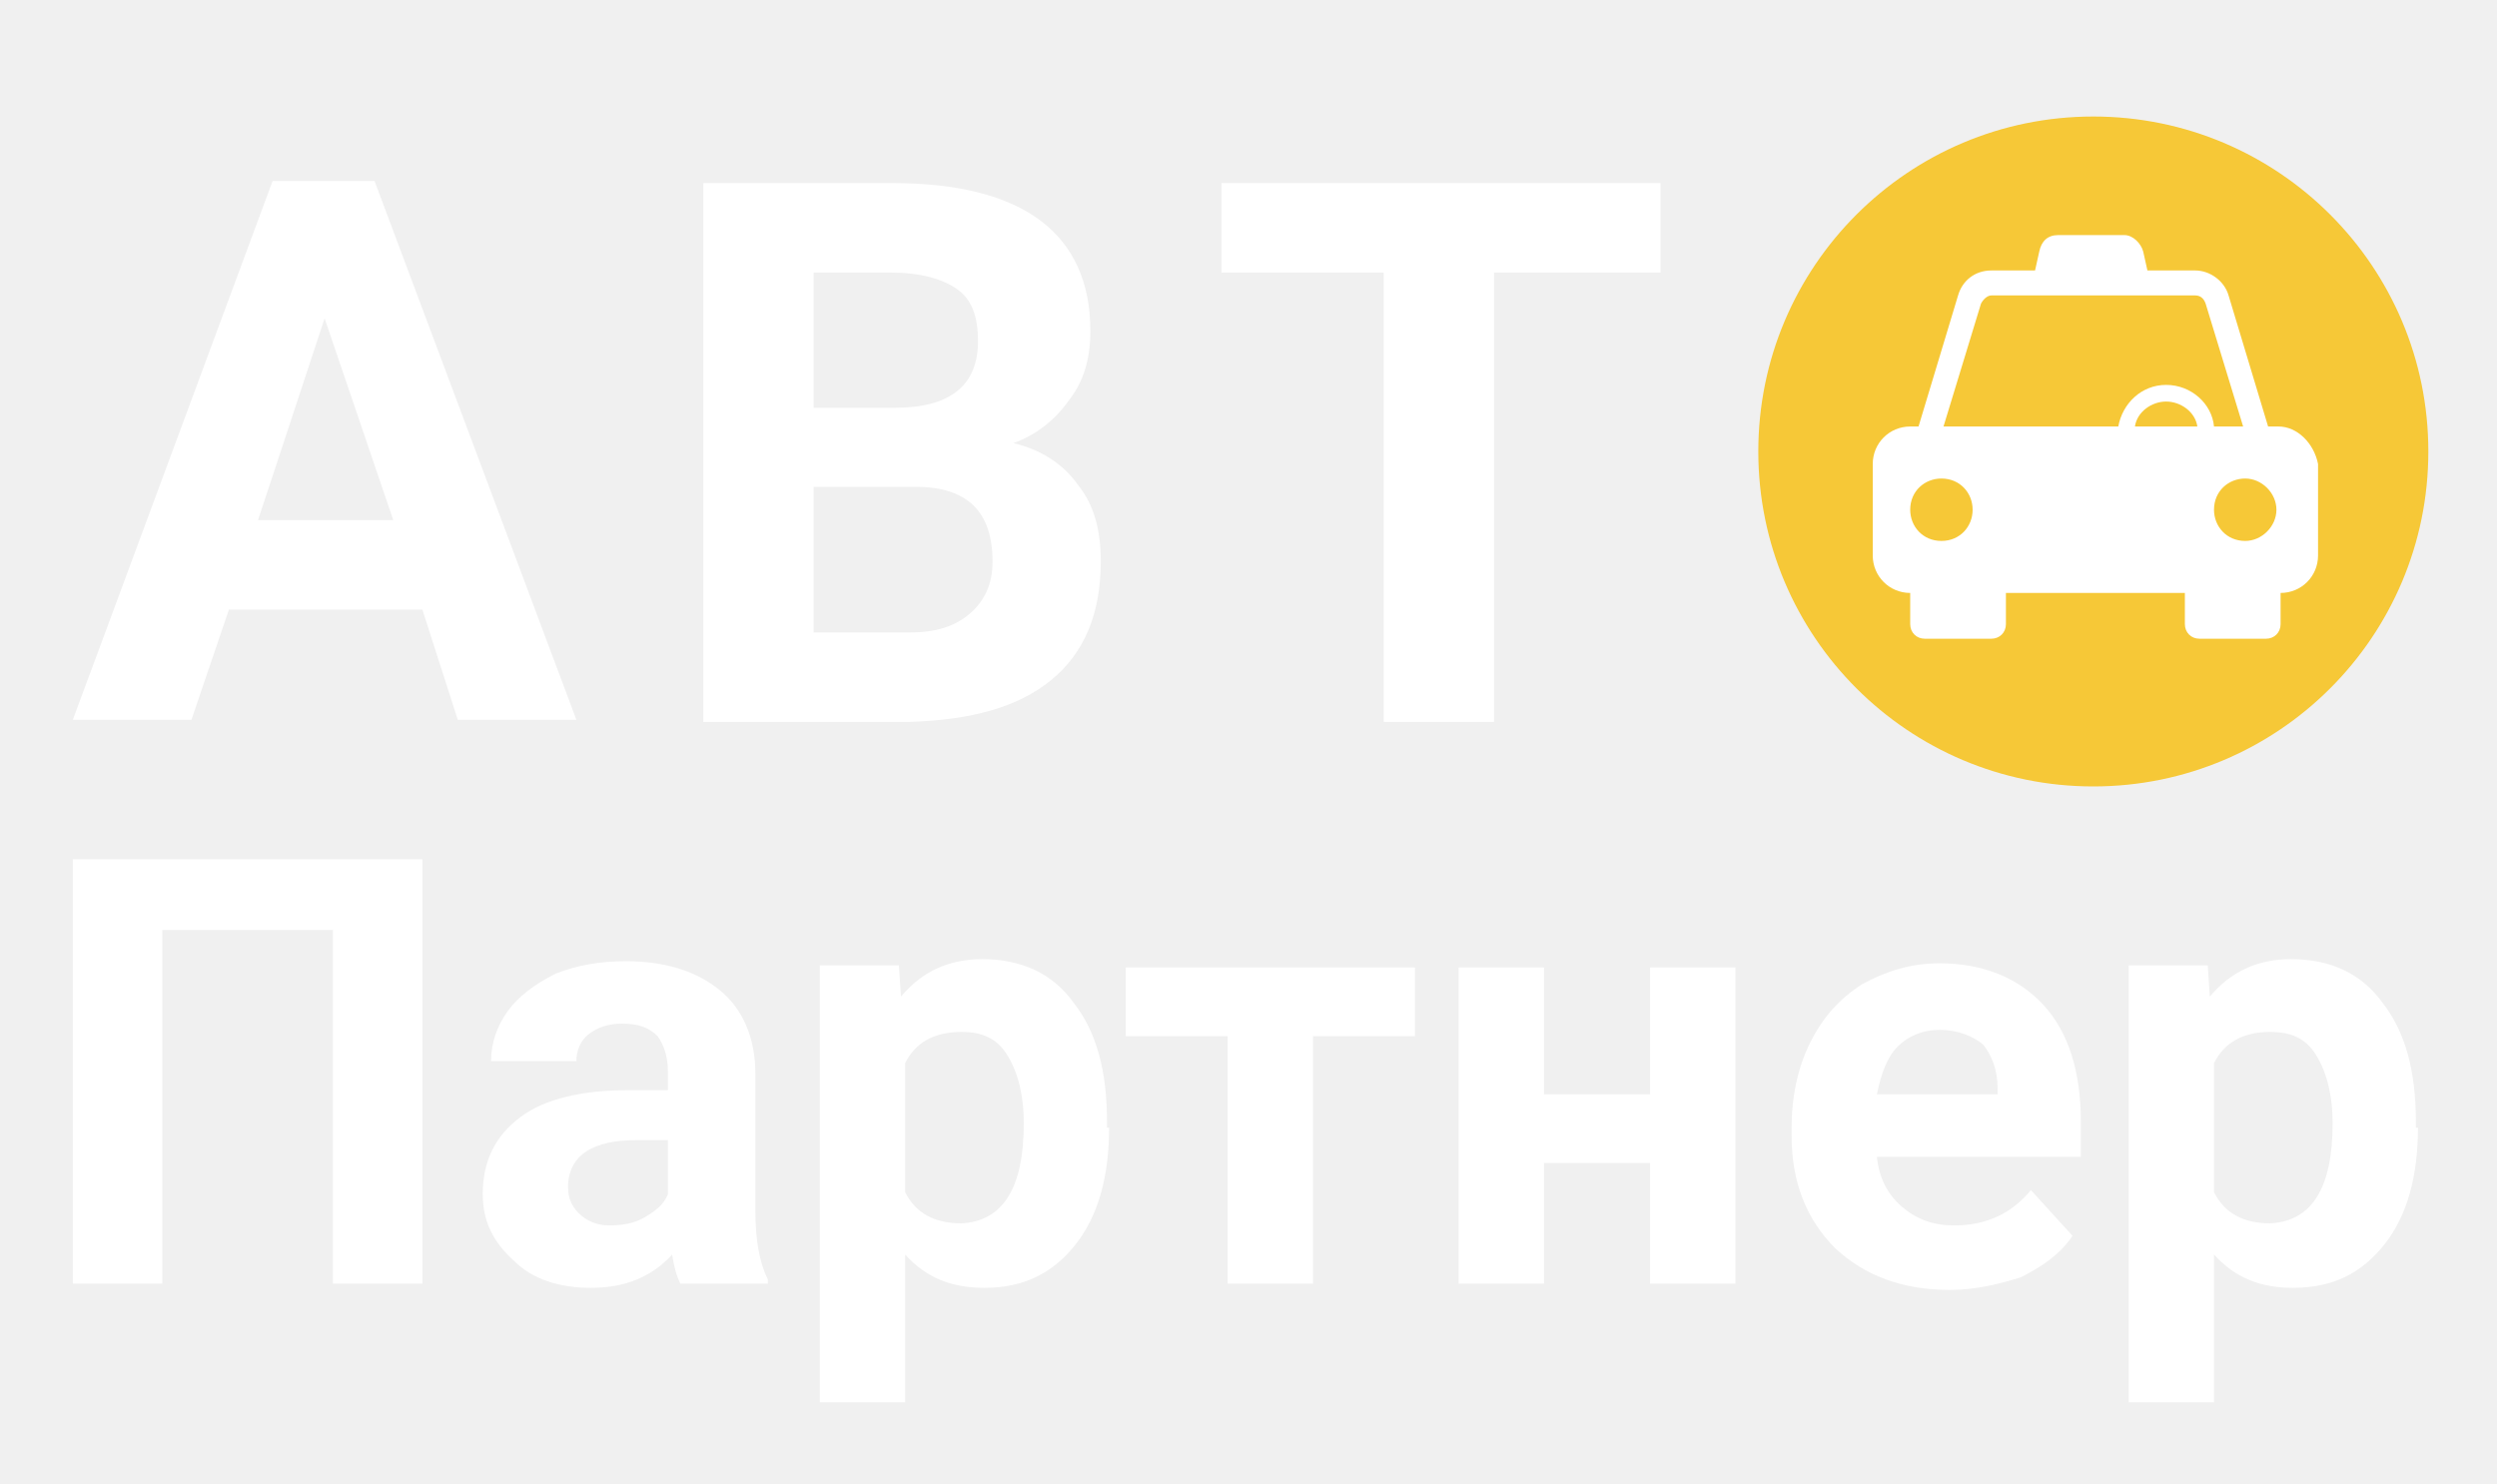
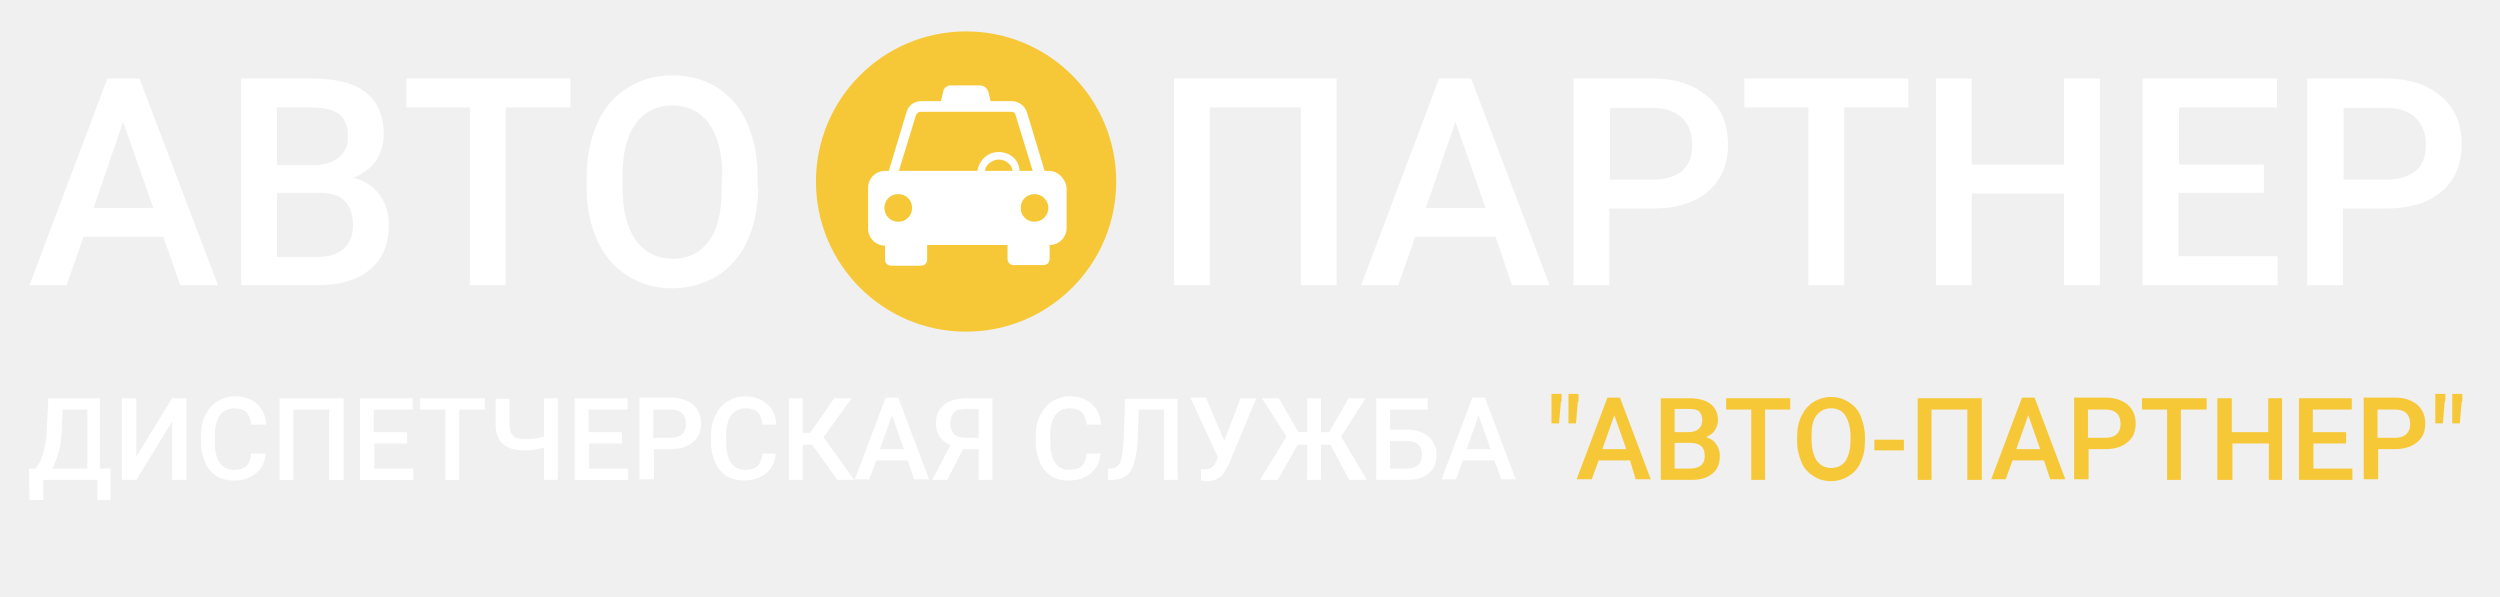
- <svg xmlns="http://www.w3.org/2000/svg" version="1.1" id="Слой_1" x="0px" y="0px" viewBox="0 0 120 71.3" style="enable-background:new 0 0 120 71.3;" xml:space="preserve">
+ <svg xmlns="http://www.w3.org/2000/svg" version="1.1" id="Слой_1" x="0px" y="0px" viewBox="0 0 398 95" style="enable-background:new 0 0 398 95;" xml:space="preserve">
  <style type="text/css">
- 	.st0{fill:#FFFFFF;}
- 	.st1{fill:#F6C837;}
+ 	.st0{fill:#F6C837;}
+ 	.st1{fill:#FFFFFF;}
</style>
  <g>
-     <path class="st0" d="M20.3,29.3h-9.3l-1.8,5.3H3.5l9.6-25.9h4.9l9.7,25.9h-5.7L20.3,29.3z M12.4,25h6.5l-3.3-9.7L12.4,25z" />
-     <path class="st0" d="M33.8,34.7V8.8h9.1c3.1,0,5.5,0.6,7.1,1.8s2.4,3,2.4,5.3c0,1.3-0.3,2.4-1,3.3c-0.7,1-1.6,1.7-2.7,2.1   c1.3,0.3,2.4,1,3.1,2c0.8,1,1.1,2.2,1.1,3.7c0,2.5-0.8,4.4-2.4,5.7c-1.6,1.3-3.8,1.9-6.8,2H33.8z M39.1,19.6h3.9c2.7,0,4-1.1,4-3.2   c0-1.2-0.3-2-1-2.5c-0.7-0.5-1.8-0.8-3.2-0.8h-3.7V19.6z M39.1,23.4v7h4.6c1.3,0,2.2-0.3,2.9-0.9s1.1-1.4,1.1-2.5   c0-2.4-1.2-3.6-3.7-3.6H39.1z" />
-     <path class="st0" d="M79.7,13.1h-7.9v21.6h-5.3V13.1h-7.8V8.8h21.1V13.1z" />
+     <circle class="st0" cx="153.8" cy="28.9" r="23.9" />
+     <path class="st1" d="M167,27.2h-0.7l-2.8-9.3c-0.3-1-1.3-1.8-2.4-1.8h-3.4l-0.3-1.3c-0.1-0.6-0.7-1.2-1.3-1.2h-4.7   c-0.7,0-1.2,0.4-1.3,1.2l-0.3,1.3h-3.1c-1.2,0-2.1,0.7-2.4,1.8l-2.8,9.3h-0.6c-1.5,0-2.7,1.2-2.7,2.7v6.5c0,1.5,1.2,2.7,2.7,2.7   l0,0v2.2c0,0.6,0.4,1,1,1h4.7c0.6,0,1-0.4,1-1V39h12.8v2.2c0,0.6,0.4,1,1,1h4.7c0.6,0,1-0.4,1-1V39l0,0c1.5,0,2.7-1.2,2.7-2.7v-6.5   C169.6,28.4,168.4,27.2,167,27.2z M143,35.3c-1.3,0-2.2-1-2.2-2.2c0-1.3,1-2.2,2.2-2.2c1.3,0,2.2,1,2.2,2.2   C145.2,34.3,144.3,35.3,143,35.3z M156.8,27.2c0.1-1,1.2-1.8,2.2-1.8s2.1,0.7,2.2,1.8H156.8z M159,24.2c-1.8,0-3.1,1.3-3.4,3h-12.5   l2.7-8.8c0.1-0.3,0.4-0.6,0.7-0.6h14.5c0.3,0,0.6,0.1,0.7,0.6l2.7,8.8h-2.1C162.3,25.5,160.8,24.2,159,24.2z M164.7,35.3   c-1.3,0-2.2-1-2.2-2.2c0-1.3,1-2.2,2.2-2.2s2.2,1,2.2,2.2C166.9,34.3,165.9,35.3,164.7,35.3z" />
  </g>
  <g>
-     <circle class="st1" cx="100.6" cy="21.7" r="16.1" />
-     <path class="st0" d="M109.5,20.5H109l-1.9-6.3c-0.2-0.7-0.9-1.2-1.6-1.2h-2.3l-0.2-0.9c-0.1-0.4-0.5-0.8-0.9-0.8h-3.2   c-0.5,0-0.8,0.3-0.9,0.8L97.8,13h-2.1c-0.8,0-1.4,0.5-1.6,1.2l-1.9,6.3h-0.4c-1,0-1.8,0.8-1.8,1.8v4.4c0,1,0.8,1.8,1.8,1.8h0v1.5   c0,0.4,0.3,0.7,0.7,0.7h3.2c0.4,0,0.7-0.3,0.7-0.7v-1.5h8.6v1.5c0,0.4,0.3,0.7,0.7,0.7h3.2c0.4,0,0.7-0.3,0.7-0.7v-1.5h0   c1,0,1.8-0.8,1.8-1.8v-4.4C111.2,21.3,110.4,20.5,109.5,20.5z M93.3,26c-0.9,0-1.5-0.7-1.5-1.5c0-0.9,0.7-1.5,1.5-1.5   c0.9,0,1.5,0.7,1.5,1.5C94.8,25.3,94.2,26,93.3,26z M102.6,20.5c0.1-0.7,0.8-1.2,1.5-1.2c0.7,0,1.4,0.5,1.5,1.2H102.6z M104.1,18.5   c-1.2,0-2.1,0.9-2.3,2h-8.4l1.8-5.9c0.1-0.2,0.3-0.4,0.5-0.4h9.8c0.2,0,0.4,0.1,0.5,0.4l1.8,5.9h-1.4   C106.3,19.4,105.3,18.5,104.1,18.5z M107.9,26c-0.9,0-1.5-0.7-1.5-1.5c0-0.9,0.7-1.5,1.5-1.5s1.5,0.7,1.5,1.5   C109.4,25.3,108.7,26,107.9,26z" />
+     <g>
+       <path class="st1" d="M26,37.7H13.3l-2.7,7.7H4.7l12.4-32.9h5.1l12.5,32.9h-6L26,37.7z M14.9,33.1h9.5l-4.8-13.7L14.9,33.1z" />
+       <path class="st1" d="M38.4,45.4V12.5h11.3c3.7,0,6.6,0.7,8.5,2.2c1.9,1.5,2.9,3.7,2.9,6.7c0,1.5-0.4,2.9-1.2,4.1    c-0.8,1.2-2,2.1-3.6,2.8c1.8,0.5,3.2,1.4,4.1,2.7c1,1.3,1.5,2.9,1.5,4.8c0,3.1-1,5.5-3,7.1c-2,1.7-4.8,2.5-8.5,2.5H38.4z     M44.1,26.3h5.6c1.8,0,3.2-0.4,4.2-1.2c1-0.8,1.5-1.9,1.5-3.4c0-1.6-0.5-2.8-1.4-3.5c-0.9-0.7-2.4-1.1-4.3-1.1h-5.6V26.3z     M44.1,30.6v10.3h6.4c1.8,0,3.2-0.4,4.2-1.3c1-0.9,1.5-2.1,1.5-3.7c0-3.4-1.7-5.2-5.2-5.2H44.1z" />
+       <path class="st1" d="M90.8,17.1H80.5v28.3h-5.7V17.1H64.7v-4.6h26.1V17.1z" />
+       <path class="st1" d="M120.7,29.8c0,3.2-0.6,6.1-1.7,8.5s-2.7,4.3-4.8,5.6s-4.5,2-7.2,2c-2.7,0-5-0.7-7.1-2    c-2.1-1.3-3.7-3.2-4.8-5.6s-1.7-5.2-1.7-8.3v-1.9c0-3.2,0.6-6,1.7-8.5c1.1-2.5,2.7-4.3,4.8-5.6s4.4-2,7.1-2s5.1,0.6,7.1,1.9    c2.1,1.3,3.7,3.1,4.8,5.6c1.1,2.4,1.7,5.2,1.7,8.4V29.8z M115,28.1c0-3.6-0.7-6.4-2.1-8.4c-1.4-1.9-3.3-2.9-5.9-2.9    c-2.5,0-4.4,1-5.8,2.9c-1.4,1.9-2.1,4.7-2.1,8.2v1.9c0,3.6,0.7,6.4,2.1,8.4c1.4,2,3.4,3,5.9,3c2.5,0,4.5-1,5.8-2.9    c1.4-1.9,2-4.7,2-8.5V28.1z" />
+     </g>
+     <g>
+       <g>
+         <path class="st1" d="M212.8,45.4h-5.7V17.1h-14.5v28.3h-5.7V12.5h25.9V45.4z" />
+         <path class="st1" d="M238.1,37.7h-12.8l-2.7,7.7h-5.9l12.4-32.9h5.1l12.5,32.9h-6L238.1,37.7z M227,33.1h9.5l-4.8-13.7L227,33.1z     " />
+         <path class="st1" d="M256.2,33.2v12.2h-5.7V12.5h12.6c3.7,0,6.6,1,8.8,2.9c2.2,1.9,3.2,4.5,3.2,7.6c0,3.2-1.1,5.7-3.2,7.5     c-2.1,1.8-5.1,2.7-8.9,2.7H256.2z M256.2,28.6h6.9c2,0,3.6-0.5,4.7-1.4c1.1-1,1.6-2.3,1.6-4.1c0-1.8-0.5-3.2-1.6-4.3     s-2.6-1.6-4.5-1.6h-7V28.6z" />
+         <path class="st1" d="M303.9,17.1h-10.3v28.3h-5.7V17.1h-10.2v-4.6h26.1V17.1z" />
+         <path class="st1" d="M334.3,45.4h-5.7V30.8h-14.7v14.6h-5.7V12.5h5.7v13.7h14.7V12.5h5.7V45.4z" />
+         <path class="st1" d="M360.3,30.7h-13.5v10.1h15.8v4.6h-21.5V12.5h21.4v4.6h-15.6v9.1h13.5V30.7z" />
+         <path class="st1" d="M373,33.2v12.2h-5.7V12.5h12.6c3.7,0,6.6,1,8.8,2.9c2.2,1.9,3.2,4.5,3.2,7.6c0,3.2-1.1,5.7-3.2,7.5     c-2.1,1.8-5.1,2.7-8.9,2.7H373z M373,28.6h6.9c2,0,3.6-0.5,4.7-1.4c1.1-1,1.6-2.3,1.6-4.1c0-1.8-0.5-3.2-1.6-4.3     s-2.6-1.6-4.5-1.6h-7V28.6z" />
+       </g>
+     </g>
  </g>
  <g>
-     <path class="st0" d="M20.3,61.7h-4.3v-17H7.8v17H3.5V41.3h16.8V61.7z" />
-     <path class="st0" d="M32.7,61.7c-0.2-0.4-0.3-0.8-0.4-1.4c-1,1.1-2.3,1.6-3.9,1.6c-1.5,0-2.8-0.4-3.7-1.3c-1-0.9-1.5-1.9-1.5-3.2   c0-1.6,0.6-2.8,1.8-3.7c1.2-0.9,3-1.3,5.2-1.3h1.9v-0.9c0-0.7-0.2-1.3-0.5-1.7c-0.4-0.4-0.9-0.6-1.7-0.6c-0.7,0-1.2,0.2-1.6,0.5   c-0.4,0.3-0.6,0.8-0.6,1.3h-4.1c0-0.9,0.3-1.7,0.8-2.4c0.5-0.7,1.3-1.3,2.3-1.8c1-0.4,2.1-0.6,3.4-0.6c1.9,0,3.4,0.5,4.5,1.4   c1.1,0.9,1.7,2.3,1.7,4v6.6c0,1.4,0.2,2.5,0.6,3.3v0.2H32.7z M29.3,58.9c0.6,0,1.2-0.1,1.7-0.4c0.5-0.3,0.9-0.6,1.1-1.1v-2.6h-1.5   c-2.1,0-3.2,0.7-3.3,2.1l0,0.2c0,0.5,0.2,0.9,0.5,1.2C28.2,58.7,28.7,58.9,29.3,58.9z" />
-     <path class="st0" d="M53.3,54.2c0,2.3-0.5,4.2-1.6,5.6c-1.1,1.4-2.5,2.1-4.4,2.1c-1.6,0-2.8-0.5-3.8-1.6v7.1h-4.1v-21h3.8l0.1,1.5   c1-1.2,2.3-1.8,3.9-1.8c1.9,0,3.4,0.7,4.4,2.1c1.1,1.4,1.6,3.3,1.6,5.7V54.2z M49.2,54c0-1.4-0.3-2.5-0.8-3.3   c-0.5-0.8-1.2-1.1-2.2-1.1c-1.3,0-2.2,0.5-2.7,1.5v6.2c0.5,1,1.4,1.5,2.7,1.5C48.2,58.7,49.2,57.1,49.2,54z" />
-     <path class="st0" d="M68,49.8h-4.9v11.9h-4.1V49.8h-4.9v-3.3H68V49.8z" />
-     <path class="st0" d="M83.4,61.7h-4.1v-5.8h-5.1v5.8h-4.1V46.5h4.1v6.1h5.1v-6.1h4.1V61.7z" />
-     <path class="st0" d="M93.7,62c-2.3,0-4.1-0.7-5.5-2c-1.4-1.4-2.1-3.2-2.1-5.4v-0.4c0-1.5,0.3-2.9,0.9-4.1c0.6-1.2,1.4-2.1,2.5-2.8   c1.1-0.6,2.3-1,3.7-1c2.1,0,3.8,0.7,5,2c1.2,1.3,1.8,3.2,1.8,5.6v1.7h-9.8c0.1,1,0.5,1.8,1.2,2.4c0.7,0.6,1.5,0.9,2.5,0.9   c1.6,0,2.8-0.6,3.7-1.7l2,2.2c-0.6,0.9-1.5,1.5-2.5,2C96.1,61.7,95,62,93.7,62z M93.2,49.5c-0.8,0-1.5,0.3-2,0.8   c-0.5,0.5-0.8,1.3-1,2.3H96v-0.3c0-0.9-0.3-1.6-0.7-2.1C94.8,49.8,94.1,49.5,93.2,49.5z" />
-     <path class="st0" d="M116.2,54.2c0,2.3-0.5,4.2-1.6,5.6c-1.1,1.4-2.5,2.1-4.4,2.1c-1.6,0-2.8-0.5-3.8-1.6v7.1h-4.1v-21h3.8l0.1,1.5   c1-1.2,2.3-1.8,3.9-1.8c1.9,0,3.4,0.7,4.4,2.1c1.1,1.4,1.6,3.3,1.6,5.7V54.2z M112.1,54c0-1.4-0.3-2.5-0.8-3.3   c-0.5-0.8-1.2-1.1-2.2-1.1c-1.3,0-2.2,0.5-2.7,1.5v6.2c0.5,1,1.4,1.5,2.7,1.5C111.1,58.7,112.1,57.1,112.1,54z" />
+     <path class="st1" d="M17.6,79.6h-2.1v-3.2H6.9v3.2H4.7l-0.1-5h1c0.5-0.5,0.9-1.2,1.2-2.2c0.3-1,0.5-2,0.6-3.2l0.3-5.8h8.2v11.2h1.7   L17.6,79.6z M8.3,74.6h5.6v-9.4H10l-0.2,3.7C9.7,71.3,9.1,73.2,8.3,74.6z" />
+     <path class="st1" d="M27.4,63.4h2.3v13h-2.3v-9.3l-5.7,9.3h-2.3v-13h2.3v9.3L27.4,63.4z" />
+     <path class="st1" d="M42.3,72.1c-0.1,1.4-0.6,2.5-1.5,3.2c-0.9,0.8-2.1,1.2-3.6,1.2c-1,0-1.9-0.2-2.7-0.7c-0.8-0.5-1.4-1.2-1.8-2.1   c-0.4-0.9-0.7-2-0.7-3.2v-1.2c0-1.2,0.2-2.3,0.7-3.2c0.4-0.9,1.1-1.7,1.9-2.2c0.8-0.5,1.8-0.8,2.8-0.8c1.4,0,2.6,0.4,3.5,1.2   c0.9,0.8,1.4,1.9,1.5,3.3H40c-0.1-0.9-0.4-1.6-0.8-2c-0.4-0.4-1.1-0.6-1.9-0.6c-1,0-1.7,0.4-2.3,1.1c-0.5,0.7-0.8,1.8-0.8,3.2v1.2   c0,1.4,0.3,2.5,0.8,3.2c0.5,0.7,1.2,1.1,2.2,1.1c0.9,0,1.6-0.2,2-0.6c0.4-0.4,0.7-1.1,0.8-2H42.3z" />
+     <path class="st1" d="M54.6,76.4h-2.2V65.2h-5.7v11.2h-2.2v-13h10.2V76.4z" />
+     <path class="st1" d="M64.9,70.6h-5.3v4h6.2v1.8h-8.5v-13h8.4v1.8h-6.2v3.6h5.3V70.6z" />
+     <path class="st1" d="M77.2,65.2h-4.1v11.2h-2.2V65.2h-4v-1.8h10.3V65.2z" />
+     <path class="st1" d="M88.8,63.4v13h-2.2v-5.1c-1,0.2-2,0.4-3,0.4c-1.6,0-2.7-0.3-3.5-1c-0.8-0.7-1.2-1.7-1.2-3.1v-4.1h2.2v4.1   c0,0.8,0.2,1.4,0.6,1.8c0.4,0.4,1,0.5,1.9,0.5c1,0,2-0.1,3-0.4v-6.1H88.8z" />
+     <path class="st1" d="M99.1,70.6h-5.3v4h6.2v1.8h-8.5v-13h8.4v1.8h-6.2v3.6h5.3V70.6z" />
+     <path class="st1" d="M104.1,71.5v4.8h-2.3v-13h5c1.5,0,2.6,0.4,3.5,1.1c0.9,0.8,1.3,1.8,1.3,3c0,1.3-0.4,2.3-1.3,3   c-0.8,0.7-2,1.1-3.5,1.1H104.1z M104.1,69.7h2.7c0.8,0,1.4-0.2,1.8-0.6c0.4-0.4,0.6-0.9,0.6-1.6c0-0.7-0.2-1.3-0.6-1.7   c-0.4-0.4-1-0.6-1.8-0.6h-2.8V69.7z" />
+     <path class="st1" d="M123.5,72.1c-0.1,1.4-0.6,2.5-1.5,3.2c-0.9,0.8-2.1,1.2-3.6,1.2c-1,0-1.9-0.2-2.7-0.7   c-0.8-0.5-1.4-1.2-1.8-2.1c-0.4-0.9-0.7-2-0.7-3.2v-1.2c0-1.2,0.2-2.3,0.7-3.2c0.4-0.9,1.1-1.7,1.9-2.2c0.8-0.5,1.8-0.8,2.8-0.8   c1.4,0,2.6,0.4,3.5,1.2c0.9,0.8,1.4,1.9,1.5,3.3h-2.2c-0.1-0.9-0.4-1.6-0.8-2c-0.4-0.4-1.1-0.6-1.9-0.6c-1,0-1.7,0.4-2.3,1.1   c-0.5,0.7-0.8,1.8-0.8,3.2v1.2c0,1.4,0.3,2.5,0.8,3.2c0.5,0.7,1.2,1.1,2.2,1.1c0.9,0,1.6-0.2,2-0.6c0.4-0.4,0.7-1.1,0.8-2H123.5z" />
+     <path class="st1" d="M129.3,70.8h-1.5v5.6h-2.2v-13h2.2v5.5h1.2l3.8-5.5h2.8l-4.5,6.2l4.9,6.8h-2.7L129.3,70.8z" />
+     <path class="st1" d="M144.5,73.3h-5l-1.1,3h-2.3l4.9-13h2l4.9,13h-2.4L144.5,73.3z M140.1,71.5h3.8l-1.9-5.4L140.1,71.5z" />
+     <path class="st1" d="M155.8,76.4v-4.9h-2.5l-2.5,4.9h-2.4l2.9-5.5c-1.5-0.7-2.3-1.9-2.3-3.5c0-1.2,0.4-2.2,1.2-2.9   c0.8-0.7,2-1,3.4-1.1h4.4v13H155.8z M151.3,67.4c0,0.7,0.2,1.3,0.6,1.7c0.4,0.4,1,0.6,1.8,0.6h2.1v-4.6h-2.1   c-0.8,0-1.5,0.2-1.9,0.6C151.5,66.2,151.3,66.7,151.3,67.4z" />
+     <path class="st1" d="M175.2,72.1c-0.1,1.4-0.6,2.5-1.5,3.2c-0.9,0.8-2.1,1.2-3.6,1.2c-1,0-1.9-0.2-2.7-0.7   c-0.8-0.5-1.4-1.2-1.8-2.1c-0.4-0.9-0.7-2-0.7-3.2v-1.2c0-1.2,0.2-2.3,0.7-3.2s1.1-1.7,1.9-2.2c0.8-0.5,1.8-0.8,2.8-0.8   c1.4,0,2.6,0.4,3.5,1.2c0.9,0.8,1.4,1.9,1.5,3.3H173c-0.1-0.9-0.4-1.6-0.8-2c-0.4-0.4-1.1-0.6-1.9-0.6c-1,0-1.7,0.4-2.3,1.1   c-0.5,0.7-0.8,1.8-0.8,3.2v1.2c0,1.4,0.3,2.5,0.8,3.2c0.5,0.7,1.2,1.1,2.2,1.1c0.9,0,1.6-0.2,2-0.6c0.4-0.4,0.7-1.1,0.8-2H175.2z" />
+     <path class="st1" d="M187.5,63.4v13h-2.2V65.2h-4l-0.2,5c-0.1,1.6-0.3,2.8-0.6,3.7c-0.3,0.9-0.7,1.5-1.3,1.9   c-0.6,0.4-1.3,0.6-2.2,0.6h-0.6v-1.8l0.4,0c0.5,0,0.9-0.2,1.2-0.5c0.3-0.3,0.5-0.8,0.6-1.4c0.1-0.6,0.2-1.6,0.3-2.8l0.2-6.4H187.5z   " />
+     <path class="st1" d="M194.9,70.2l2.6-6.8h2.5l-4.5,10.8L195,75c-0.6,1.1-1.6,1.6-2.9,1.6l-0.9-0.1l0-1.8c0.1,0,0.4,0,0.8,0   c0.6,0,1.1-0.3,1.4-0.8l0.5-1.1l-4.4-9.5h2.5L194.9,70.2z" />
+     <path class="st1" d="M211.8,70.8h-1.5v5.6h-2.2v-5.6h-1.5l-3.2,5.6h-2.8l4.2-6.9l-3.9-6.1h2.7l3.1,5.4h1.4v-5.4h2.2v5.4h1.3   l3.1-5.4h2.7l-3.9,6.1l4.1,6.9h-2.8L211.8,70.8z" />
+     <path class="st1" d="M227.3,65.2h-6v3.2h2.7c1,0,1.8,0.2,2.5,0.5c0.7,0.3,1.2,0.8,1.6,1.4c0.4,0.6,0.6,1.3,0.6,2.1   c0,1.2-0.4,2.2-1.2,2.9c-0.8,0.7-1.9,1.1-3.4,1.1h-5v-13h8.2V65.2z M221.3,70.2v4.4h2.7c0.8,0,1.4-0.2,1.8-0.6   c0.4-0.4,0.6-1,0.6-1.6c0-0.7-0.2-1.2-0.6-1.6c-0.4-0.4-1-0.6-1.7-0.6H221.3z" />
+     <path class="st1" d="M237.9,73.3h-5l-1.1,3h-2.3l4.9-13h2l4.9,13H239L237.9,73.3z M233.5,71.5h3.8l-1.9-5.4L233.5,71.5z" />
+     <path class="st0" d="M248.5,63.9l-0.3,3.5h-1.2v-4.7h1.6V63.9z M251.2,63.9l-0.3,3.5h-1.2v-4.7h1.6V63.9z" />
+     <path class="st0" d="M259.5,73.3h-5l-1.1,3H251l4.9-13h2l4.9,13h-2.4L259.5,73.3z M255.1,71.5h3.8l-1.9-5.4L255.1,71.5z" />
+     <path class="st0" d="M264.4,76.4v-13h4.5c1.5,0,2.6,0.3,3.4,0.9c0.8,0.6,1.2,1.5,1.2,2.6c0,0.6-0.2,1.1-0.5,1.6   c-0.3,0.5-0.8,0.8-1.4,1.1c0.7,0.2,1.2,0.5,1.6,1.1c0.4,0.5,0.6,1.2,0.6,1.9c0,1.2-0.4,2.2-1.2,2.8c-0.8,0.7-1.9,1-3.4,1H264.4z    M266.6,68.8h2.2c0.7,0,1.3-0.2,1.6-0.5c0.4-0.3,0.6-0.8,0.6-1.4c0-0.6-0.2-1.1-0.5-1.4s-0.9-0.4-1.7-0.4h-2.2V68.8z M266.6,70.5   v4.1h2.5c0.7,0,1.3-0.2,1.7-0.5c0.4-0.4,0.6-0.8,0.6-1.5c0-1.4-0.7-2-2.1-2.1H266.6z" />
+     <path class="st0" d="M285,65.2H281v11.2h-2.2V65.2h-4v-1.8H285V65.2z" />
+     <path class="st0" d="M296.9,70.2c0,1.3-0.2,2.4-0.7,3.4c-0.4,1-1.1,1.7-1.9,2.2c-0.8,0.5-1.8,0.8-2.8,0.8c-1.1,0-2-0.3-2.8-0.8   c-0.8-0.5-1.5-1.2-1.9-2.2c-0.4-1-0.7-2-0.7-3.3v-0.7c0-1.3,0.2-2.4,0.7-3.4c0.5-1,1.1-1.7,1.9-2.2c0.8-0.5,1.8-0.8,2.8-0.8   c1.1,0,2,0.3,2.8,0.8c0.8,0.5,1.5,1.2,1.9,2.2c0.4,1,0.7,2.1,0.7,3.3V70.2z M294.6,69.5c0-1.4-0.3-2.5-0.8-3.3   c-0.5-0.8-1.3-1.2-2.3-1.2c-1,0-1.7,0.4-2.3,1.1c-0.6,0.8-0.8,1.8-0.8,3.2v0.7c0,1.4,0.3,2.5,0.8,3.3c0.6,0.8,1.3,1.2,2.3,1.2   c1,0,1.8-0.4,2.3-1.1c0.5-0.8,0.8-1.9,0.8-3.3V69.5z" />
+     <path class="st0" d="M303.1,71.7h-4.7V70h4.7V71.7z" />
+     <path class="st0" d="M315.4,76.4h-2.2V65.2h-5.7v11.2h-2.2v-13h10.2V76.4z" />
+     <path class="st0" d="M325.4,73.3h-5l-1.1,3h-2.3l4.9-13h2l4.9,13h-2.4L325.4,73.3z M321,71.5h3.8l-1.9-5.4L321,71.5z" />
+     <path class="st0" d="M332.5,71.5v4.8h-2.3v-13h5c1.5,0,2.6,0.4,3.5,1.1c0.9,0.8,1.3,1.8,1.3,3c0,1.3-0.4,2.3-1.3,3   c-0.8,0.7-2,1.1-3.5,1.1H332.5z M332.5,69.7h2.7c0.8,0,1.4-0.2,1.8-0.6c0.4-0.4,0.6-0.9,0.6-1.6c0-0.7-0.2-1.3-0.6-1.7   c-0.4-0.4-1-0.6-1.8-0.6h-2.8V69.7z" />
+     <path class="st0" d="M351.3,65.2h-4.1v11.2H345V65.2h-4v-1.8h10.3V65.2z" />
+     <path class="st0" d="M363.4,76.4h-2.2v-5.8h-5.8v5.8H353v-13h2.3v5.4h5.8v-5.4h2.2V76.4z" />
+     <path class="st0" d="M373.6,70.6h-5.3v4h6.2v1.8H366v-13h8.4v1.8h-6.2v3.6h5.3V70.6z" />
+     <path class="st0" d="M378.6,71.5v4.8h-2.3v-13h5c1.5,0,2.6,0.4,3.5,1.1c0.9,0.8,1.3,1.8,1.3,3c0,1.3-0.4,2.3-1.3,3   c-0.8,0.7-2,1.1-3.5,1.1H378.6z M378.6,69.7h2.7c0.8,0,1.4-0.2,1.8-0.6c0.4-0.4,0.6-0.9,0.6-1.6c0-0.7-0.2-1.3-0.6-1.7   c-0.4-0.4-1-0.6-1.8-0.6h-2.8V69.7z" />
+     <path class="st0" d="M389.2,63.9l-0.3,3.5h-1.2v-4.7h1.6V63.9z M391.9,63.9l-0.3,3.5h-1.2v-4.7h1.6V63.9z" />
  </g>
</svg>
